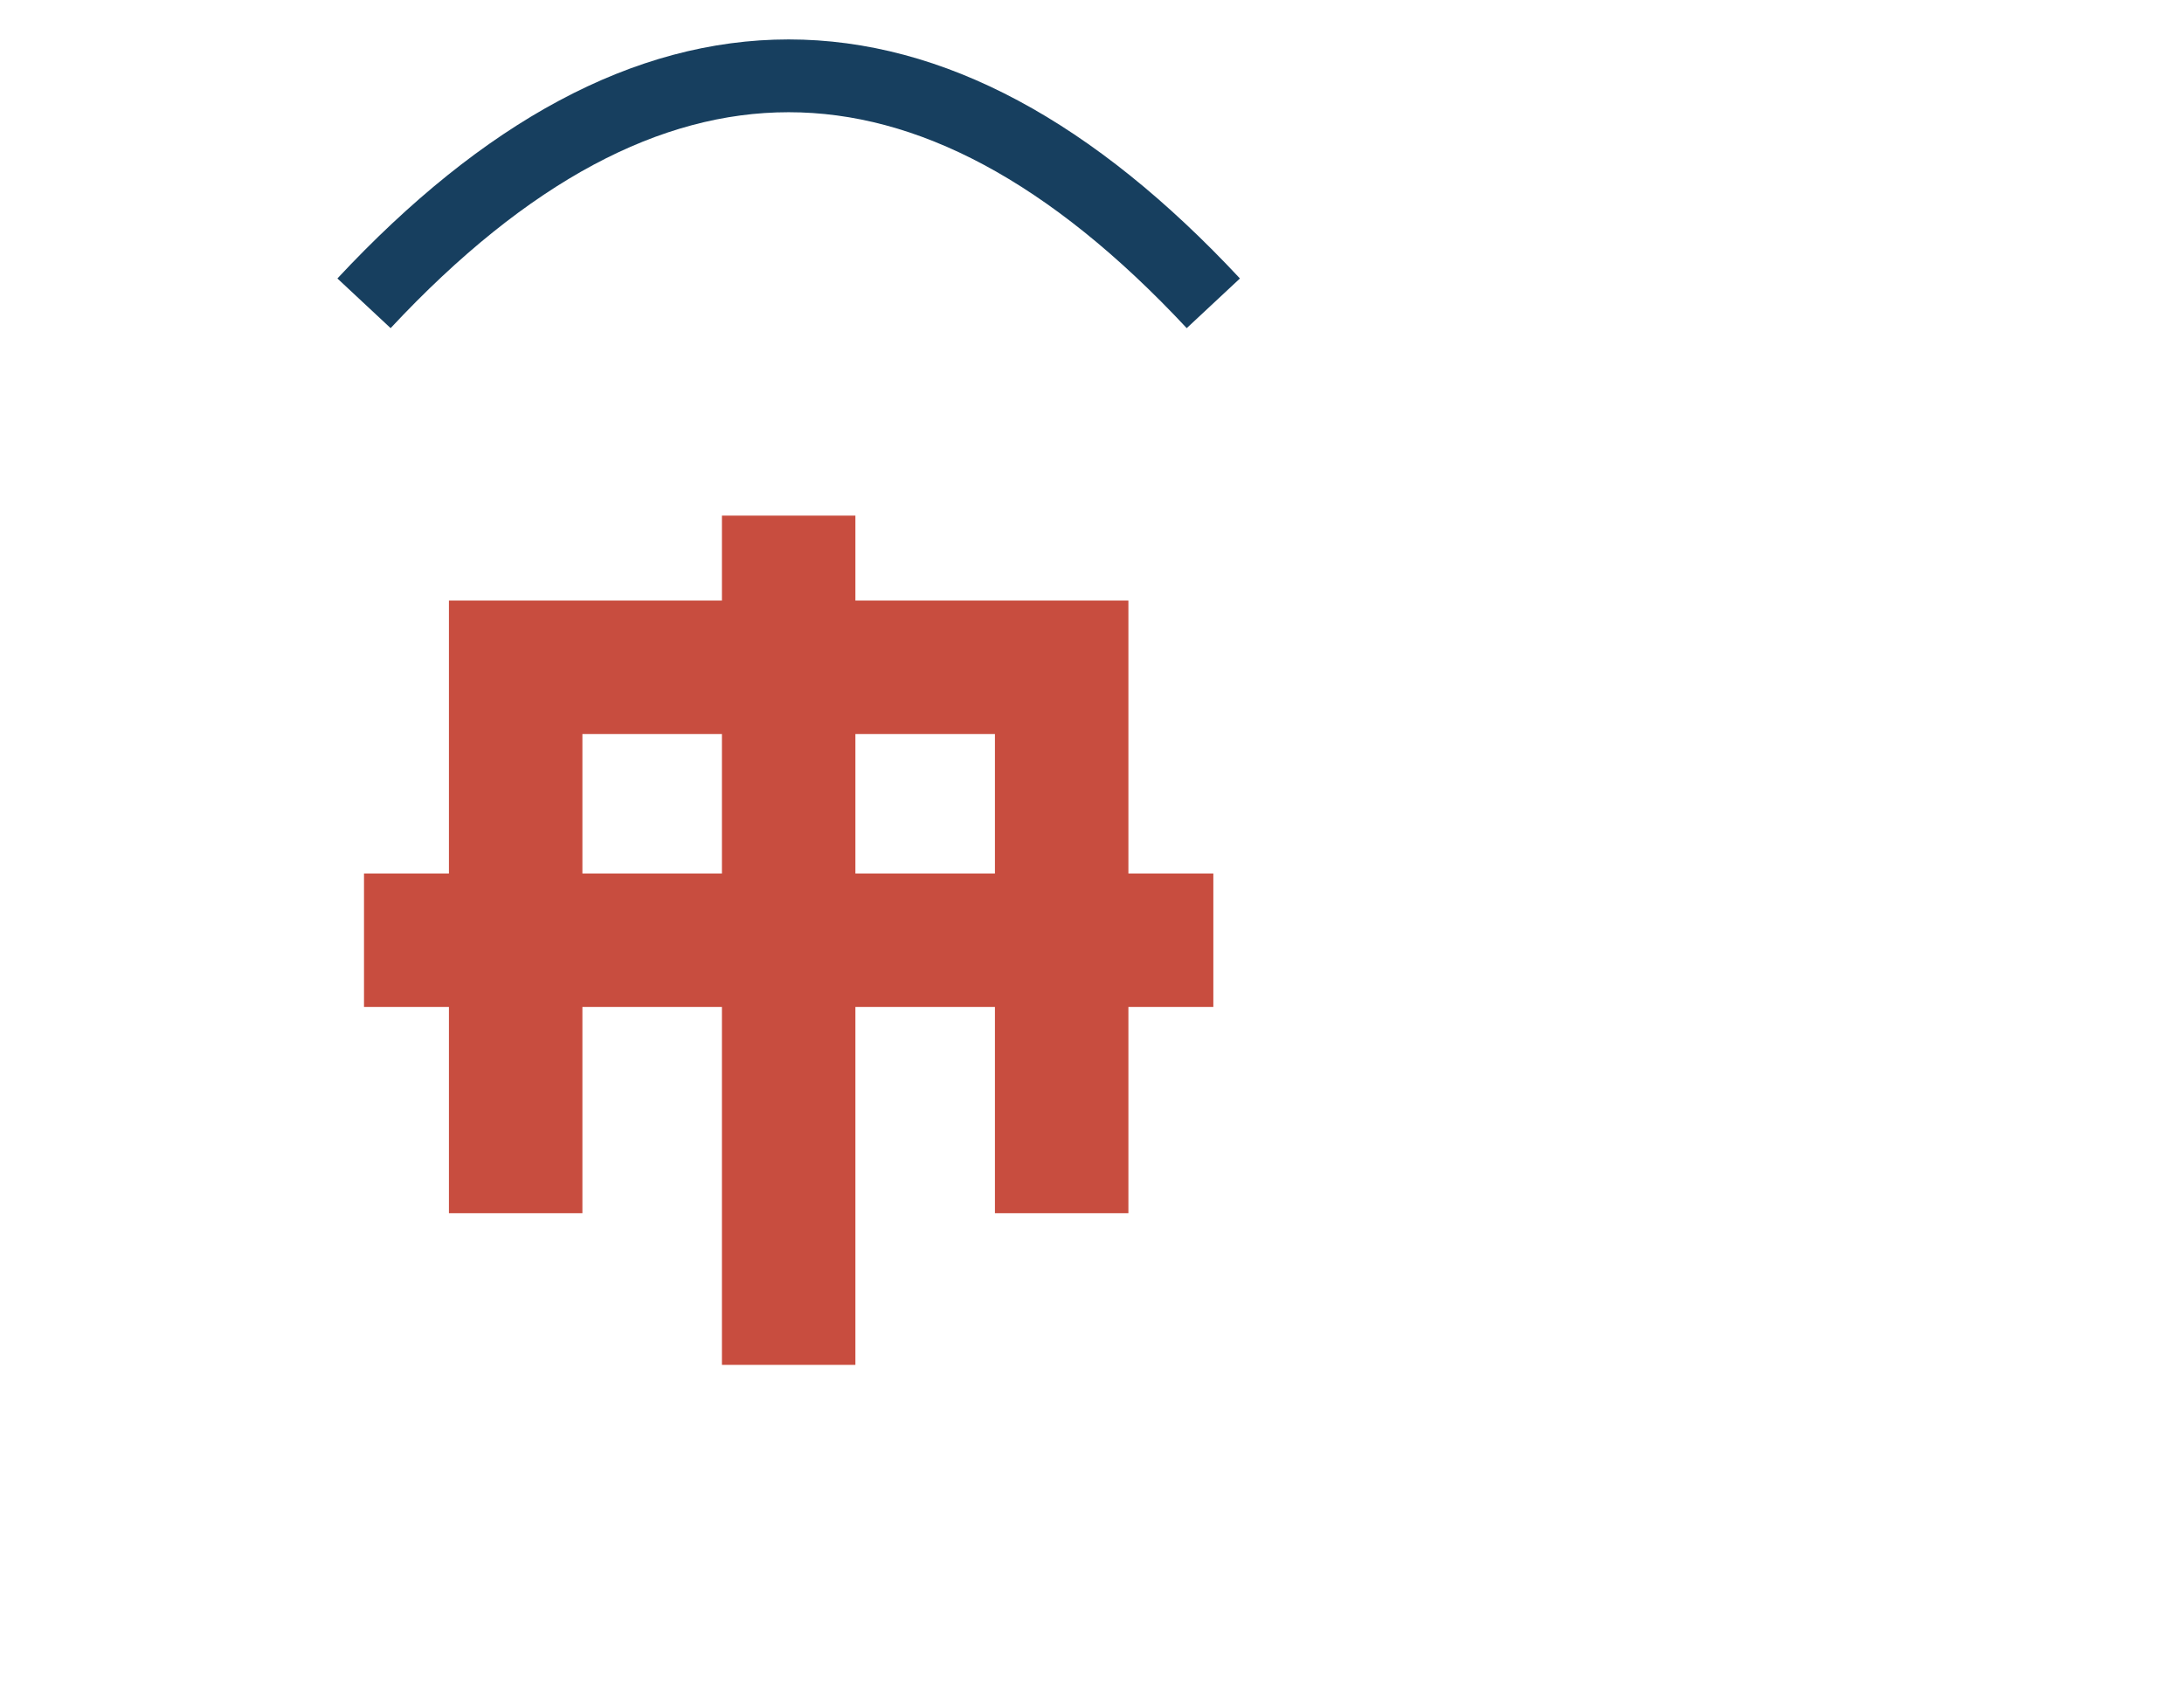
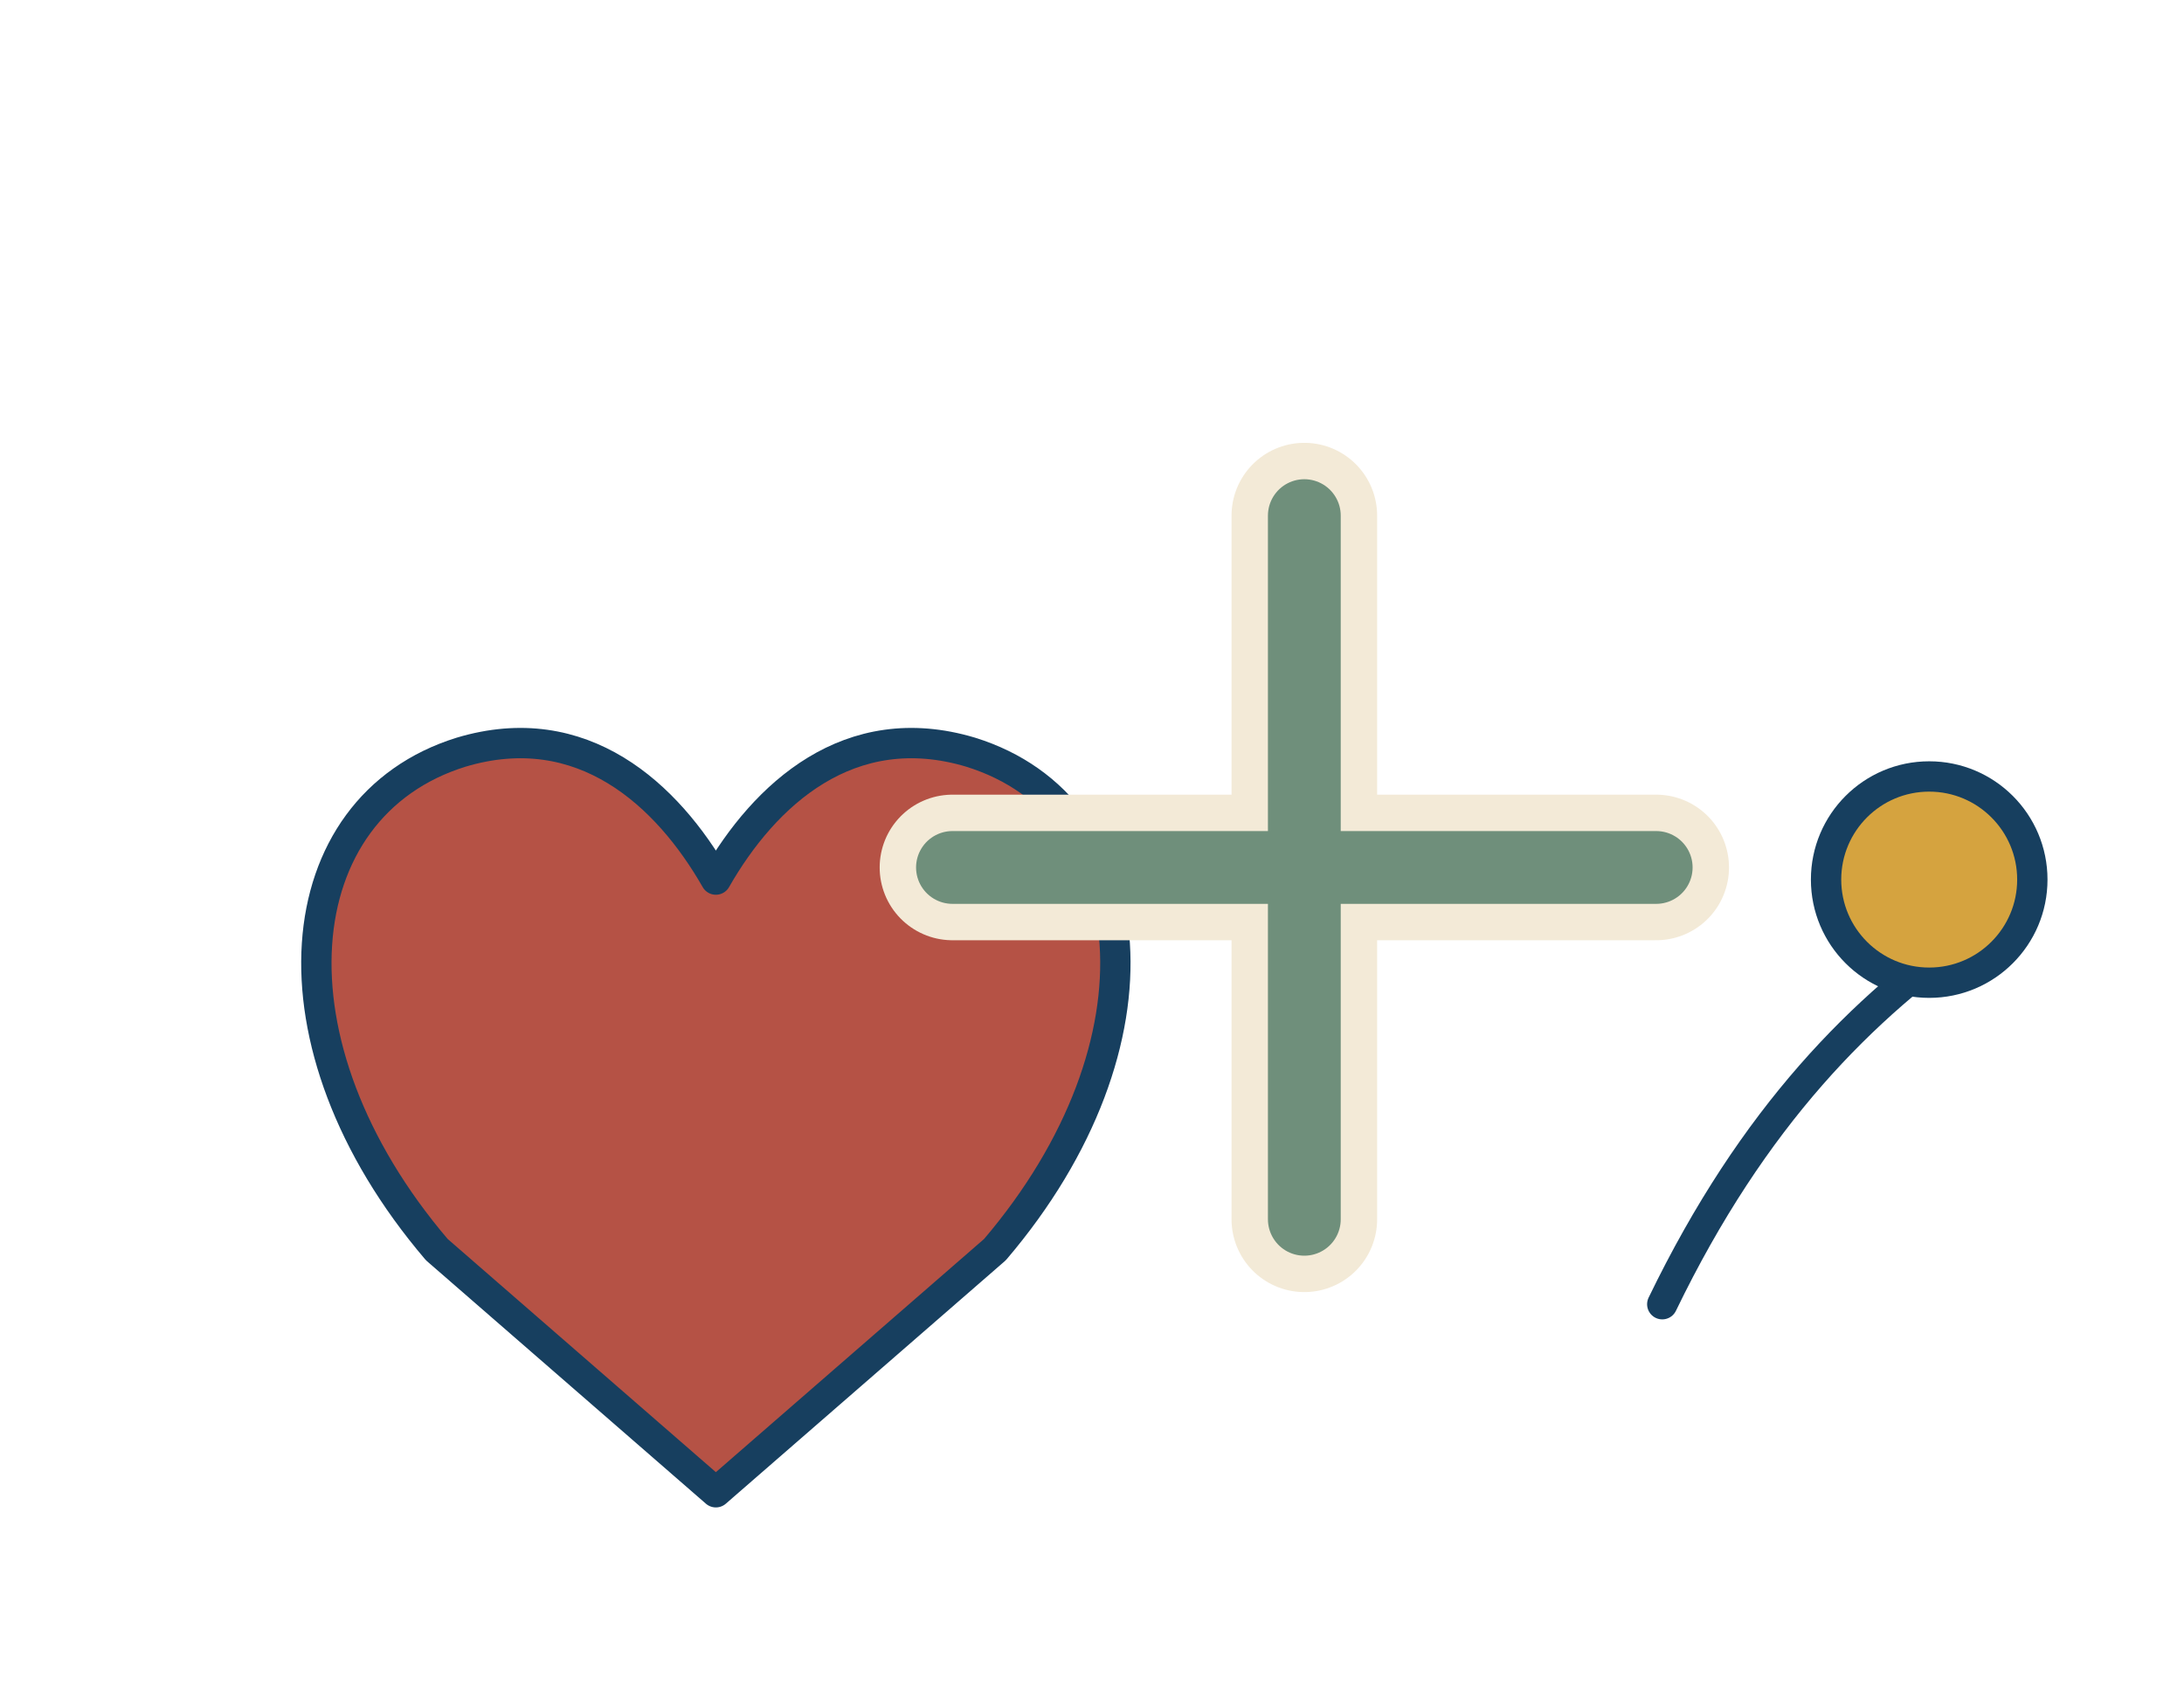
- <svg xmlns="http://www.w3.org/2000/svg" width="360" height="280" viewBox="20 270 340 280">
-   <path d="M95 470v-90h90v90M140 355v140M70 425h140" stroke="#c84d3f" stroke-width="22" fill="none" />
-   <path d="M70 320q70-75 140 0" stroke="#173f5f" stroke-width="12" fill="none" />
+ <svg xmlns="http://www.w3.org/2000/svg" width="360" height="280" viewBox="0 0 360 280">
+   <g stroke="#173f5f" stroke-width="5" stroke-linecap="round" stroke-linejoin="round">
+     <path d="M72 206c-29-34-25-73 4-82 20-6 34 7 42 21 8-14 22-27 42-21 29 9 33 48 4 82l-46 40z" fill="#b55245" />
+     <path d="M215 85v116M157 143h116" stroke="#f3ead7" stroke-width="24" />
+     <path d="M215 85v116M157 143h116" stroke="#6f8f7b" stroke-width="12" />
+     <path d="M274 215c15-31 33-49 52-62" fill="none" />
+     <circle cx="318" cy="145" r="17" fill="#d5a33f" />
+   </g>
</svg>
